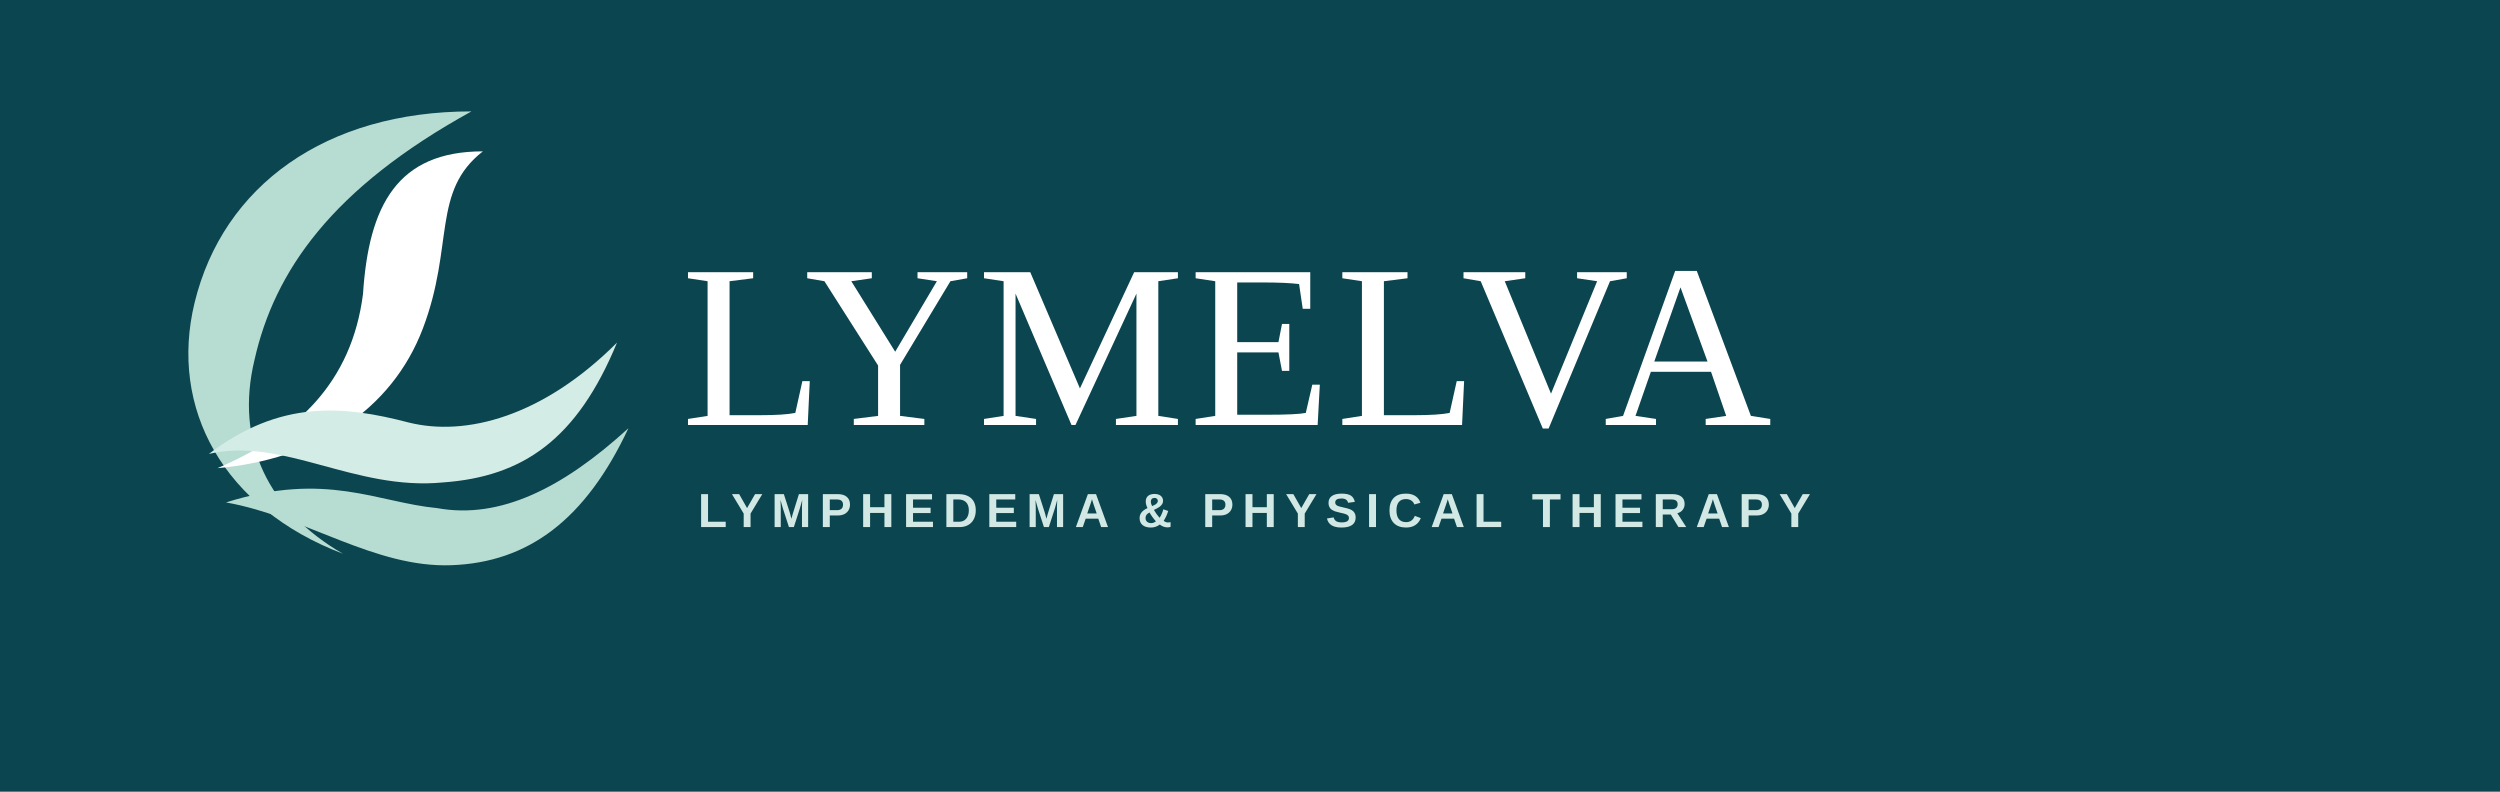
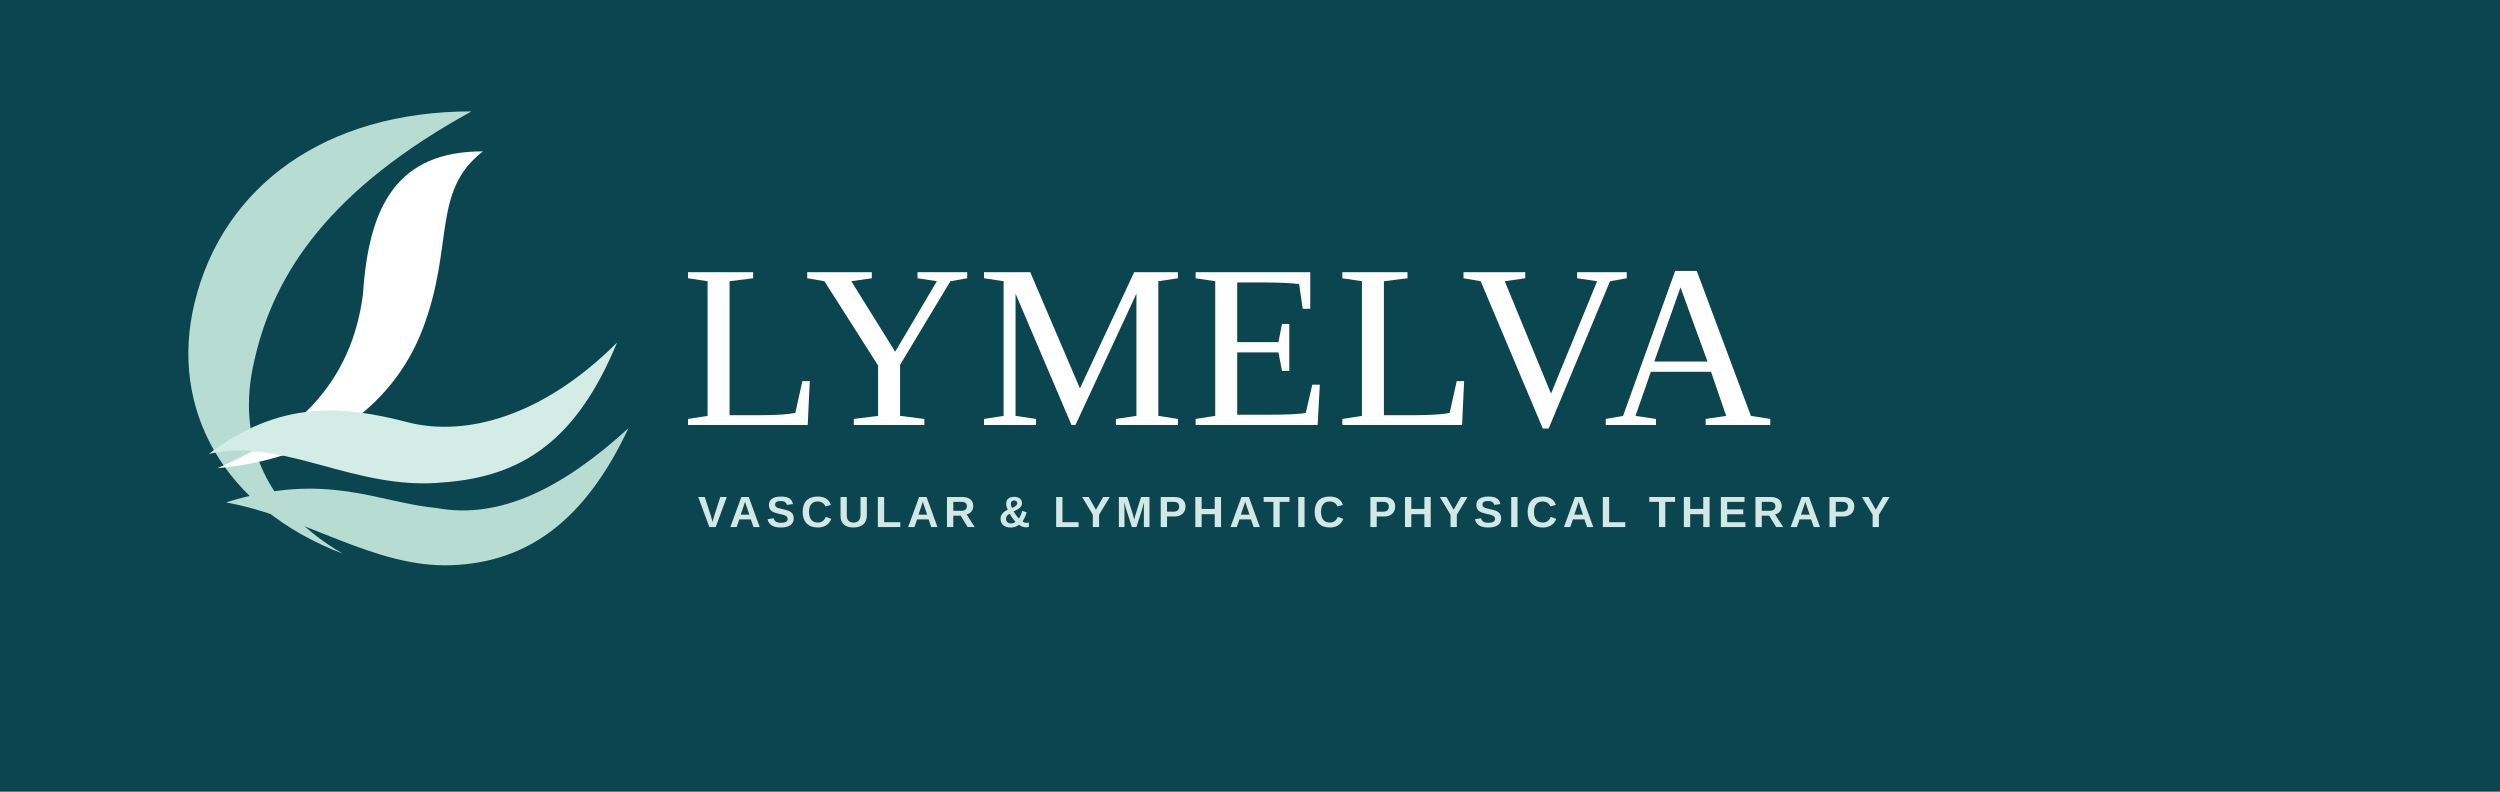
<svg xmlns="http://www.w3.org/2000/svg" width="1200" height="380" viewBox="0 0 1200 380">
  <defs>
-     <style>.brand{font-family:Georgia,"Times New Roman",serif;font-weight:normal;letter-spacing:2px}.sub{font-family:Montserrat,Arial,sans-serif;font-weight:600;letter-spacing:4px}</style>
+     <style>.brand{font-family:Georgia,"Times New Roman",serif;font-weight:normal;letter-spacing:2px}.sub{font-family:Montserrat,Arial,sans-serif;font-weight:600;letter-spacing:2.6px}</style>
  </defs>
  <rect width="1200" height="380" fill="#0B4550" />
  <g transform="translate(-34 11) scale(1.37)">
    <path d="M 190 31 C 139 31 103 57 93 98 C 84 135 103 170 145 186 C 119 171 107 147 114 118 C 121 87 141 58 190 31Z" fill="#B7DCD2" />
    <path d="M 194 45 C 164 45 154 64 152 95 C 148 126 129 144 101 156 C 135 153 162 136 173 107 C 184 78 176 59 194 45Z" fill="white" />
    <path d="M 98 151 C 123 132 145 134 168 140 C 188 145 215 138 241 112 C 227 146 208 159 180 161 C 149 164 124 145 98 151Z" fill="#D4ECE6" />
    <path d="M 104 168 C 139 157 157 168 178 170 C 200 174 222 163 245 142 C 230 174 210 189 183 190 C 156 191 132 173 104 168Z" fill="#B7DCD2" />
  </g>
  <text x="327" y="204" font-size="112" fill="white" class="brand">LYMELVA</text>
-   <text x="335" y="253" font-size="23" fill="#D1E8E4" class="sub">LYMPHEDEMA &amp; PHYSICAL THERAPY</text>
+   <text x="335" y="253" font-size="21" fill="#D1E8E4" class="sub">VASCULAR &amp; LYMPHATIC PHYSICAL THERAPY</text>
</svg>
